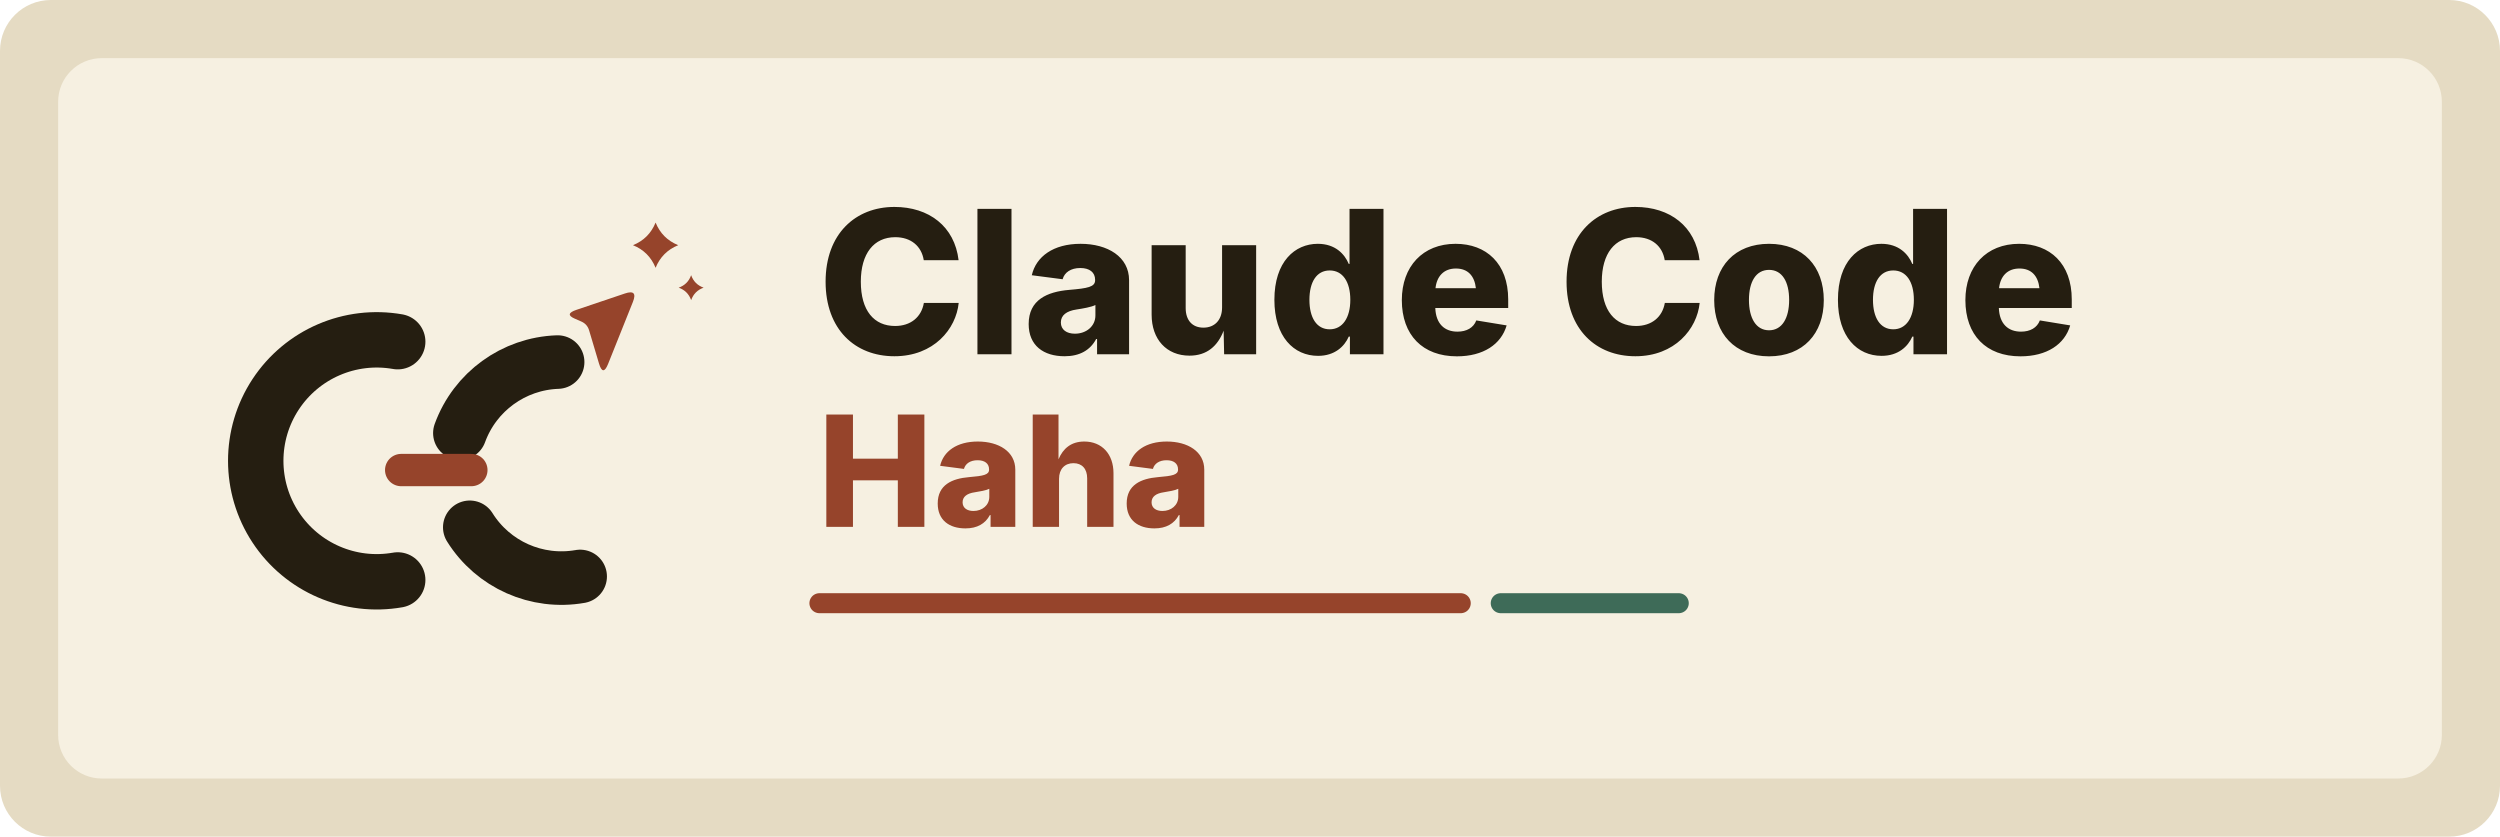
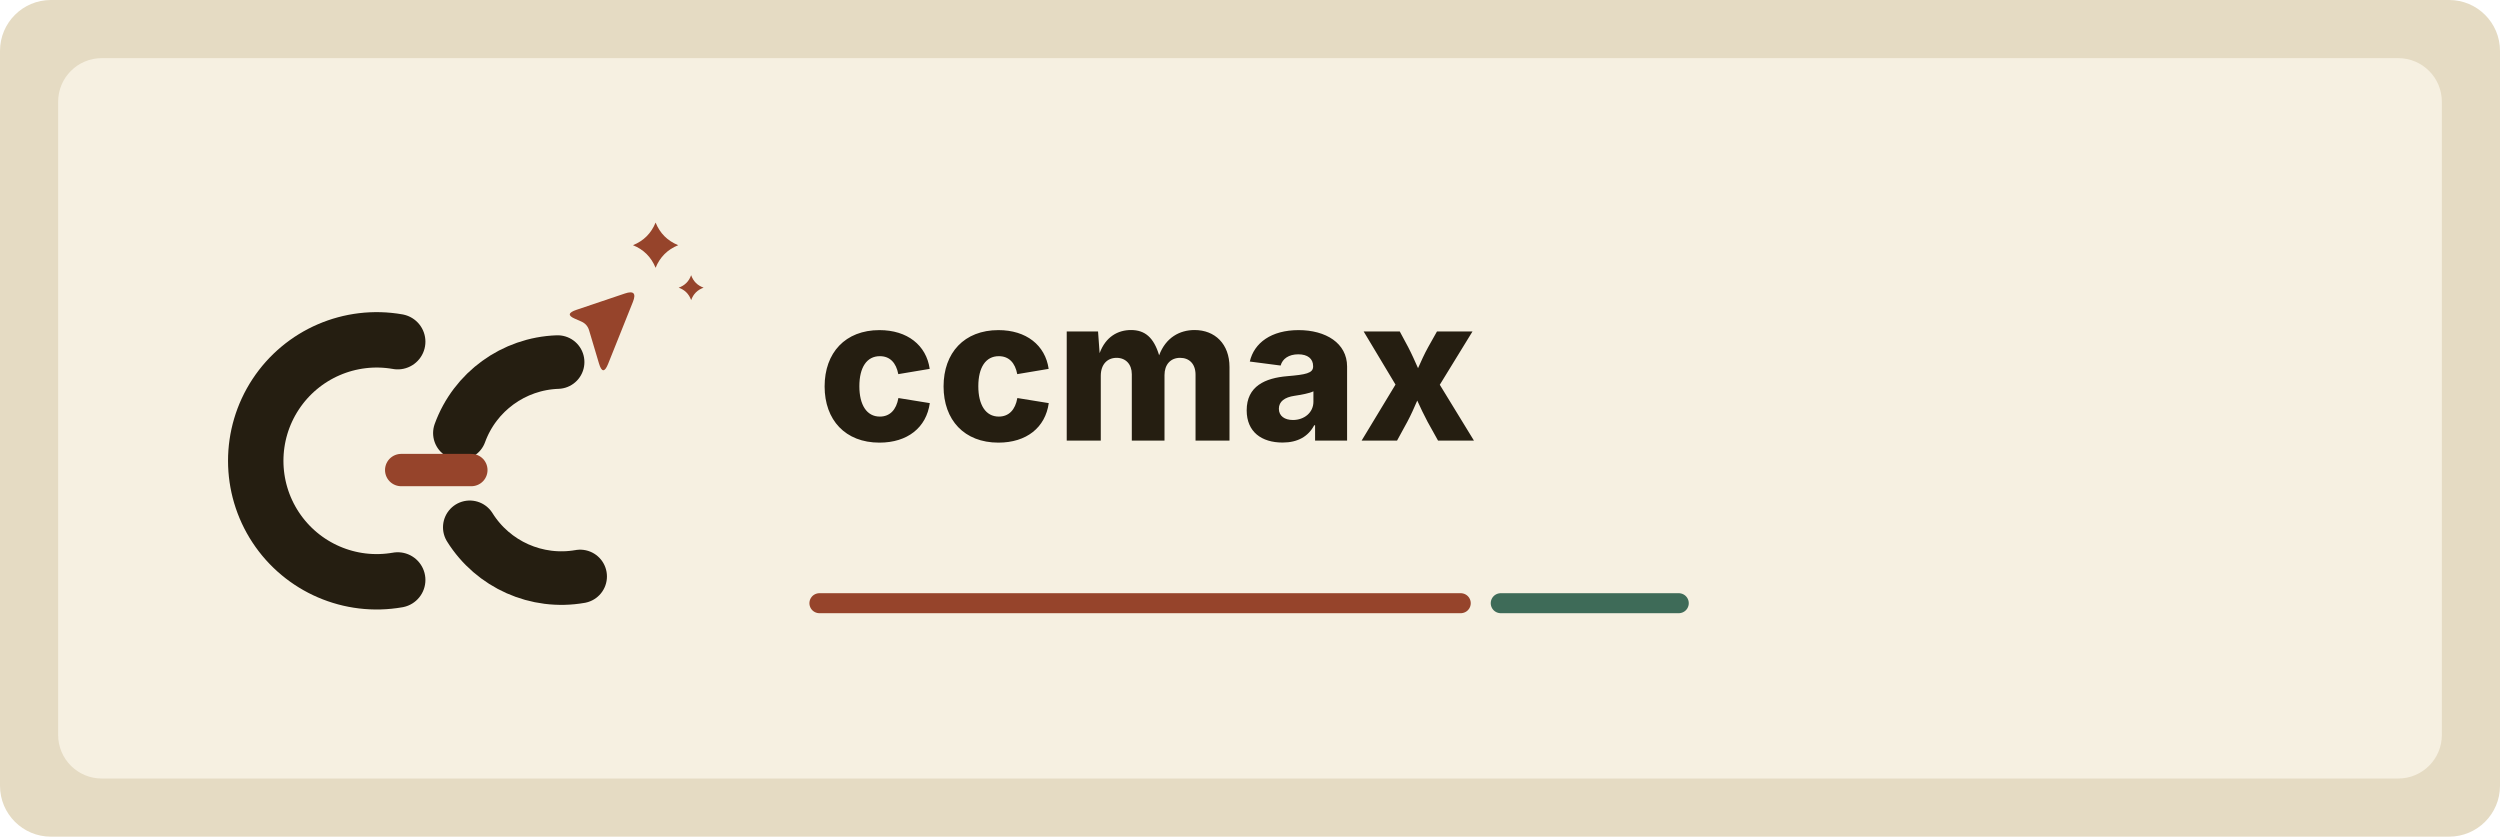
<svg xmlns="http://www.w3.org/2000/svg" width="2752" height="921" viewBox="0 0 2752 921" fill="none">
  <rect width="2752" height="921" rx="56" fill="#E5DBC3" />
  <rect x="64" y="64" width="2624" height="793" rx="48" fill="#F6F0E1" />
  <g transform="translate(-7.19,-68.10) scale(1.01655)">
    <path d="M437.75 695.01A131 131 0 1 1 437.75 436.99" fill="none" stroke="#251E11" stroke-width="60" stroke-linecap="round" />
    <path d="M505.06 535.98A117 117 0 0 1 610.92 459.07" fill="none" stroke="#251E11" stroke-width="58" stroke-linecap="round" />
    <path d="M635.32 691.22A117 117 0 0 1 515.78 638.00" fill="none" stroke="#251E11" stroke-width="58" stroke-linecap="round" />
    <path d="M441.5 576H517.5" fill="none" stroke="#96442B" stroke-width="35" stroke-linecap="round" />
    <path d="M683.79 384.80Q698.00 380.00 692.43 393.93L665.57 461.07Q660.00 475.00 655.71 460.63L645.00 424.71Q643.00 418.00 636.59 415.18L629.25 411.95Q618.00 407.00 631.26 402.52L683.79 384.80Z" fill="#96442B" />
    <path d="M717.00 308.00Q724.07 325.43 741.50 332.50Q724.07 339.57 717.00 357.00Q709.93 339.57 692.50 332.50Q709.93 325.43 717.00 308.00Z" fill="#96442B" />
    <path d="M755.50 365.00Q759.04 374.96 769.00 378.50Q759.04 382.04 755.50 392.00Q751.96 382.04 742.00 378.50Q751.96 374.96 755.50 365.00Z" fill="#96442B" />
  </g>
-   <text x="900" y="390" fill="#251E11" font-family="SF Pro Display, -apple-system, BlinkMacSystemFont, Avenir Next, Inter, Segoe UI, Helvetica Neue, Arial, sans-serif" font-size="220" font-weight="800">Claude Code</text>
-   <text x="900" y="580" fill="#96442B" font-family="SF Pro Display, -apple-system, BlinkMacSystemFont, Avenir Next, Inter, Segoe UI, Helvetica Neue, Arial, sans-serif" font-size="170" font-weight="800">Haha</text>
+   <text x="900" y="485" fill="#251E11" font-family="SF Pro Display, -apple-system, BlinkMacSystemFont, Avenir Next, Inter, Segoe UI, Helvetica Neue, Arial, sans-serif" font-size="220" font-weight="800">ccmax</text>
  <path d="M902 664H1608" stroke="#96442B" stroke-width="22" stroke-linecap="round" />
  <path d="M1652 664H1848" stroke="#3E6B58" stroke-width="22" stroke-linecap="round" />
</svg>
